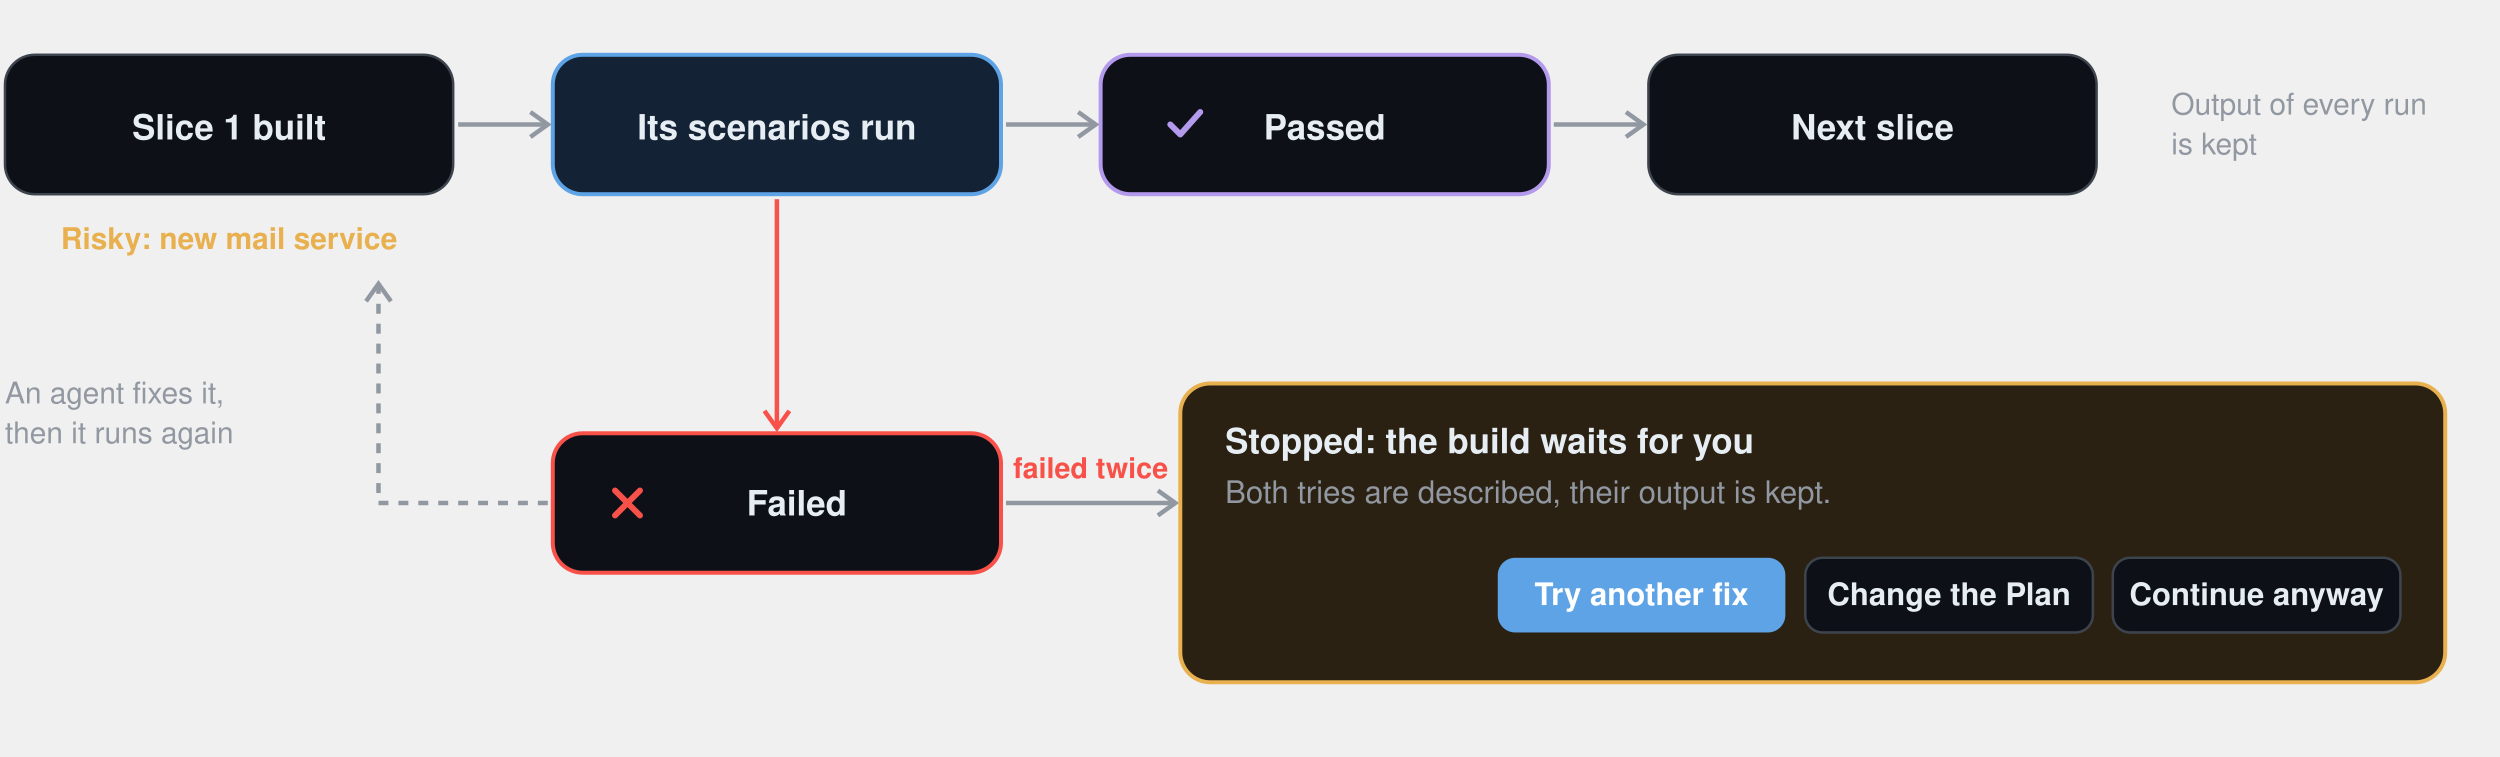
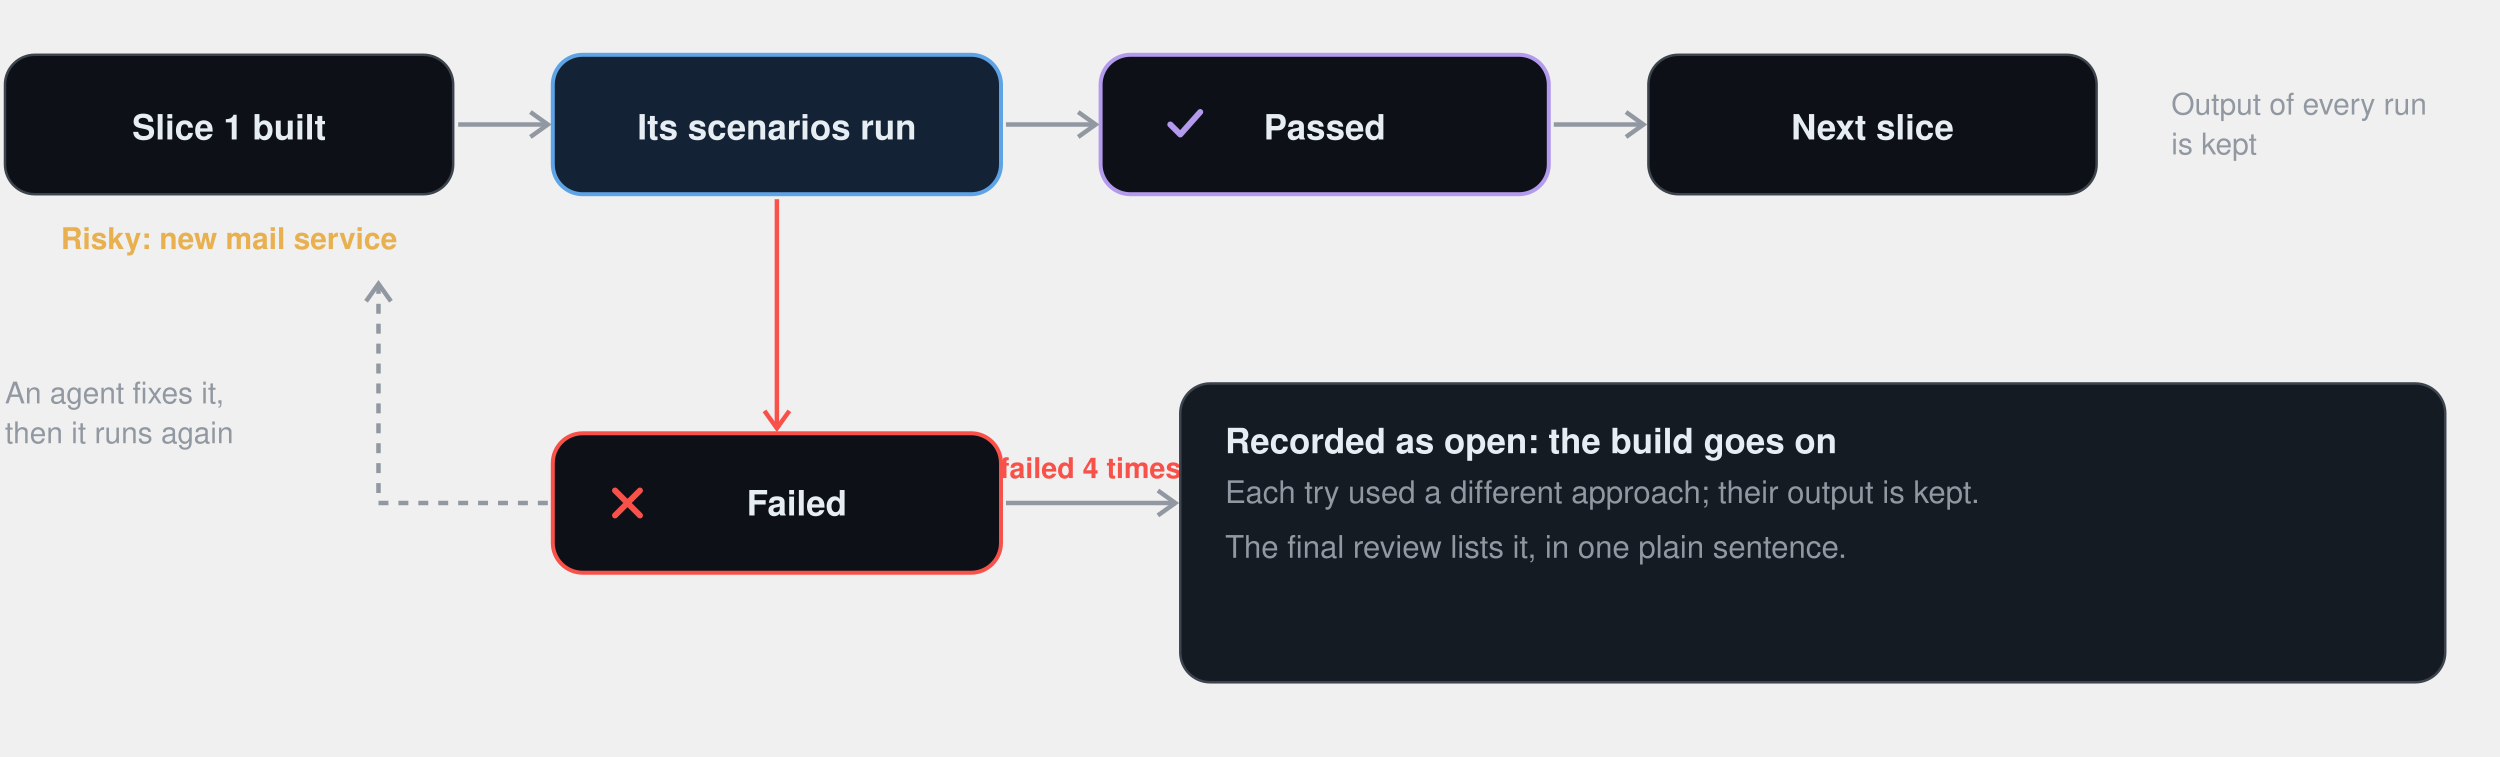
- <svg xmlns="http://www.w3.org/2000/svg" width="1004" height="304" viewBox="-2 -2 1004 304" role="img" aria-label="A checkpoint after a risky slice: its scenarios run on the real program; a failure goes to an agent to fix and runs again, and after two failed runs you choose: try another fix, change the Plan, or continue anyway">
+ <svg xmlns="http://www.w3.org/2000/svg" width="1004" height="304" viewBox="-2 -2 1004 304" role="img" aria-label="A checkpoint after a risky slice: its scenarios run on the real program; a failure goes to an agent to fix and runs again with a different approach; after four failed runs the checkpoint is recorded as open, the build goes on, and the final review lists it">
  <rect x="0" y="20" width="180" height="56" rx="12" fill="#0d1117" stroke="#3d444d" stroke-width="1" />
  <text x="90" y="54" font-family="-apple-system, BlinkMacSystemFont, 'Segoe UI', 'Helvetica Neue', Helvetica, Arial, sans-serif" font-size="14" font-weight="650" fill="#e6edf3" text-anchor="middle">Slice 1 built</text>
  <rect x="220" y="20" width="180" height="56" rx="12" fill="#132235" stroke="#5da3e5" stroke-width="1.6" />
  <text x="310" y="54" font-family="-apple-system, BlinkMacSystemFont, 'Segoe UI', 'Helvetica Neue', Helvetica, Arial, sans-serif" font-size="14" font-weight="650" fill="#e6edf3" text-anchor="middle">Its scenarios run</text>
  <rect x="440" y="20" width="180" height="56" rx="12" fill="#0d1117" stroke="#b49aed" stroke-width="1.6" />
  <text x="530" y="54" font-family="-apple-system, BlinkMacSystemFont, 'Segoe UI', 'Helvetica Neue', Helvetica, Arial, sans-serif" font-size="14" font-weight="650" fill="#e6edf3" text-anchor="middle">Passed</text>
  <rect x="660" y="20" width="180" height="56" rx="12" fill="#0d1117" stroke="#3d444d" stroke-width="1" />
  <text x="750" y="54" font-family="-apple-system, BlinkMacSystemFont, 'Segoe UI', 'Helvetica Neue', Helvetica, Arial, sans-serif" font-size="14" font-weight="650" fill="#e6edf3" text-anchor="middle">Next slice</text>
  <path d="M182 48 L218 48" stroke="#9198a1" stroke-width="1.8" />
  <path d="M211 43 l7 5 l-7 5" fill="none" stroke="#9198a1" stroke-width="1.8" />
  <path d="M402 48 L438 48" stroke="#9198a1" stroke-width="1.8" />
  <path d="M431 43 l7 5 l-7 5" fill="none" stroke="#9198a1" stroke-width="1.8" />
  <path d="M622 48 L658 48" stroke="#9198a1" stroke-width="1.8" />
  <path d="M651 43 l7 5 l-7 5" fill="none" stroke="#9198a1" stroke-width="1.8" />
  <path d="M468 48 l4 4 l8 -9" fill="none" stroke="#b49aed" stroke-width="2.4" stroke-linecap="round" stroke-linejoin="round" />
  <text x="90" y="98" font-family="-apple-system, BlinkMacSystemFont, 'Segoe UI', 'Helvetica Neue', Helvetica, Arial, sans-serif" font-size="12" font-weight="600" fill="#e8b04f" text-anchor="middle">Risky: new mail service</text>
  <text x="870" y="44" font-family="-apple-system, BlinkMacSystemFont, 'Segoe UI', 'Helvetica Neue', Helvetica, Arial, sans-serif" font-size="12" font-weight="400" fill="#9198a1" text-anchor="start">Output of every run</text>
  <text x="870" y="60" font-family="-apple-system, BlinkMacSystemFont, 'Segoe UI', 'Helvetica Neue', Helvetica, Arial, sans-serif" font-size="12" font-weight="400" fill="#9198a1" text-anchor="start">is kept</text>
  <rect x="220" y="172" width="180" height="56" rx="12" fill="#0d1117" stroke="#f85149" stroke-width="1.6" />
  <path d="M245 195 l10 10 M255 195 l-10 10" stroke="#f85149" stroke-width="2.4" stroke-linecap="round" />
  <text x="318" y="205" font-family="-apple-system, BlinkMacSystemFont, 'Segoe UI', 'Helvetica Neue', Helvetica, Arial, sans-serif" font-size="14" font-weight="650" fill="#e6edf3" text-anchor="middle">Failed</text>
  <path d="M310 78 L310 170" stroke="#f85149" stroke-width="1.8" />
  <path d="M305 163 l5 7 l5 -7" fill="none" stroke="#f85149" stroke-width="1.8" />
  <path d="M218 200 H150 V112" fill="none" stroke="#9198a1" stroke-width="1.8" stroke-dasharray="4 4" />
  <path d="M145 119 l5 -7 l5 7" fill="none" stroke="#9198a1" stroke-width="1.8" />
  <text x="0" y="160" font-family="-apple-system, BlinkMacSystemFont, 'Segoe UI', 'Helvetica Neue', Helvetica, Arial, sans-serif" font-size="12" font-weight="400" fill="#9198a1" text-anchor="start">An agent fixes it,</text>
  <text x="0" y="176" font-family="-apple-system, BlinkMacSystemFont, 'Segoe UI', 'Helvetica Neue', Helvetica, Arial, sans-serif" font-size="12" font-weight="400" fill="#9198a1" text-anchor="start">then it runs again</text>
  <path d="M402 200 L470 200" stroke="#9198a1" stroke-width="1.8" />
  <path d="M463 195 l7 5 l-7 5" fill="none" stroke="#9198a1" stroke-width="1.8" />
-   <text x="436" y="190" font-family="-apple-system, BlinkMacSystemFont, 'Segoe UI', 'Helvetica Neue', Helvetica, Arial, sans-serif" font-size="11.5" font-weight="600" fill="#f85149" text-anchor="middle">failed twice</text>
-   <rect x="472" y="152" width="508" height="120" rx="12" fill="#2a2112" stroke="#e8b04f" stroke-width="1.6" />
-   <text x="490" y="180" font-family="-apple-system, BlinkMacSystemFont, 'Segoe UI', 'Helvetica Neue', Helvetica, Arial, sans-serif" font-size="14" font-weight="650" fill="#e6edf3" text-anchor="start">Stopped: the build waits for you</text>
-   <text x="490" y="200" font-family="-apple-system, BlinkMacSystemFont, 'Segoe UI', 'Helvetica Neue', Helvetica, Arial, sans-serif" font-size="12.5" font-weight="400" fill="#9198a1" text-anchor="start">Both tries are described, their output is kept.</text>
-   <rect x="846.5" y="222" width="115.5" height="30" rx="7" fill="#0d1117" stroke="#3d444d" />
-   <text x="904.25" y="241.0" font-family="-apple-system, BlinkMacSystemFont, 'Segoe UI', 'Helvetica Neue', Helvetica, Arial, sans-serif" font-size="12.5" font-weight="600" fill="#e6edf3" text-anchor="middle">Continue anyway</text>
-   <rect x="723.0" y="222" width="115.5" height="30" rx="7" fill="#0d1117" stroke="#3d444d" />
-   <text x="780.75" y="241.0" font-family="-apple-system, BlinkMacSystemFont, 'Segoe UI', 'Helvetica Neue', Helvetica, Arial, sans-serif" font-size="12.5" font-weight="600" fill="#e6edf3" text-anchor="middle">Change the Plan</text>
-   <rect x="599.5" y="222" width="115.5" height="30" rx="7" fill="#5da3e5" />
-   <text x="657.25" y="241.0" font-family="-apple-system, BlinkMacSystemFont, 'Segoe UI', 'Helvetica Neue', Helvetica, Arial, sans-serif" font-size="12.5" font-weight="650" fill="#ffffff" text-anchor="middle">Try another fix</text>
+   <text x="436" y="190" font-family="-apple-system, BlinkMacSystemFont, 'Segoe UI', 'Helvetica Neue', Helvetica, Arial, sans-serif" font-size="11.5" font-weight="600" fill="#f85149" text-anchor="middle">failed 4 times</text>
+   <rect x="472" y="152" width="508" height="120" rx="12" fill="#151b23" stroke="#3d444d" stroke-width="1" />
+   <text x="490" y="180" font-family="-apple-system, BlinkMacSystemFont, 'Segoe UI', 'Helvetica Neue', Helvetica, Arial, sans-serif" font-size="14" font-weight="650" fill="#e6edf3" text-anchor="start">Recorded as open: the build goes on</text>
+   <text x="490" y="200" font-family="-apple-system, BlinkMacSystemFont, 'Segoe UI', 'Helvetica Neue', Helvetica, Arial, sans-serif" font-size="12.5" font-weight="400" fill="#9198a1" text-anchor="start">Each try used a different approach; their output is kept.</text>
+   <text x="490" y="222" font-family="-apple-system, BlinkMacSystemFont, 'Segoe UI', 'Helvetica Neue', Helvetica, Arial, sans-serif" font-size="12.5" font-weight="400" fill="#9198a1" text-anchor="start">The final review lists it, in one plain sentence.</text>
</svg>
